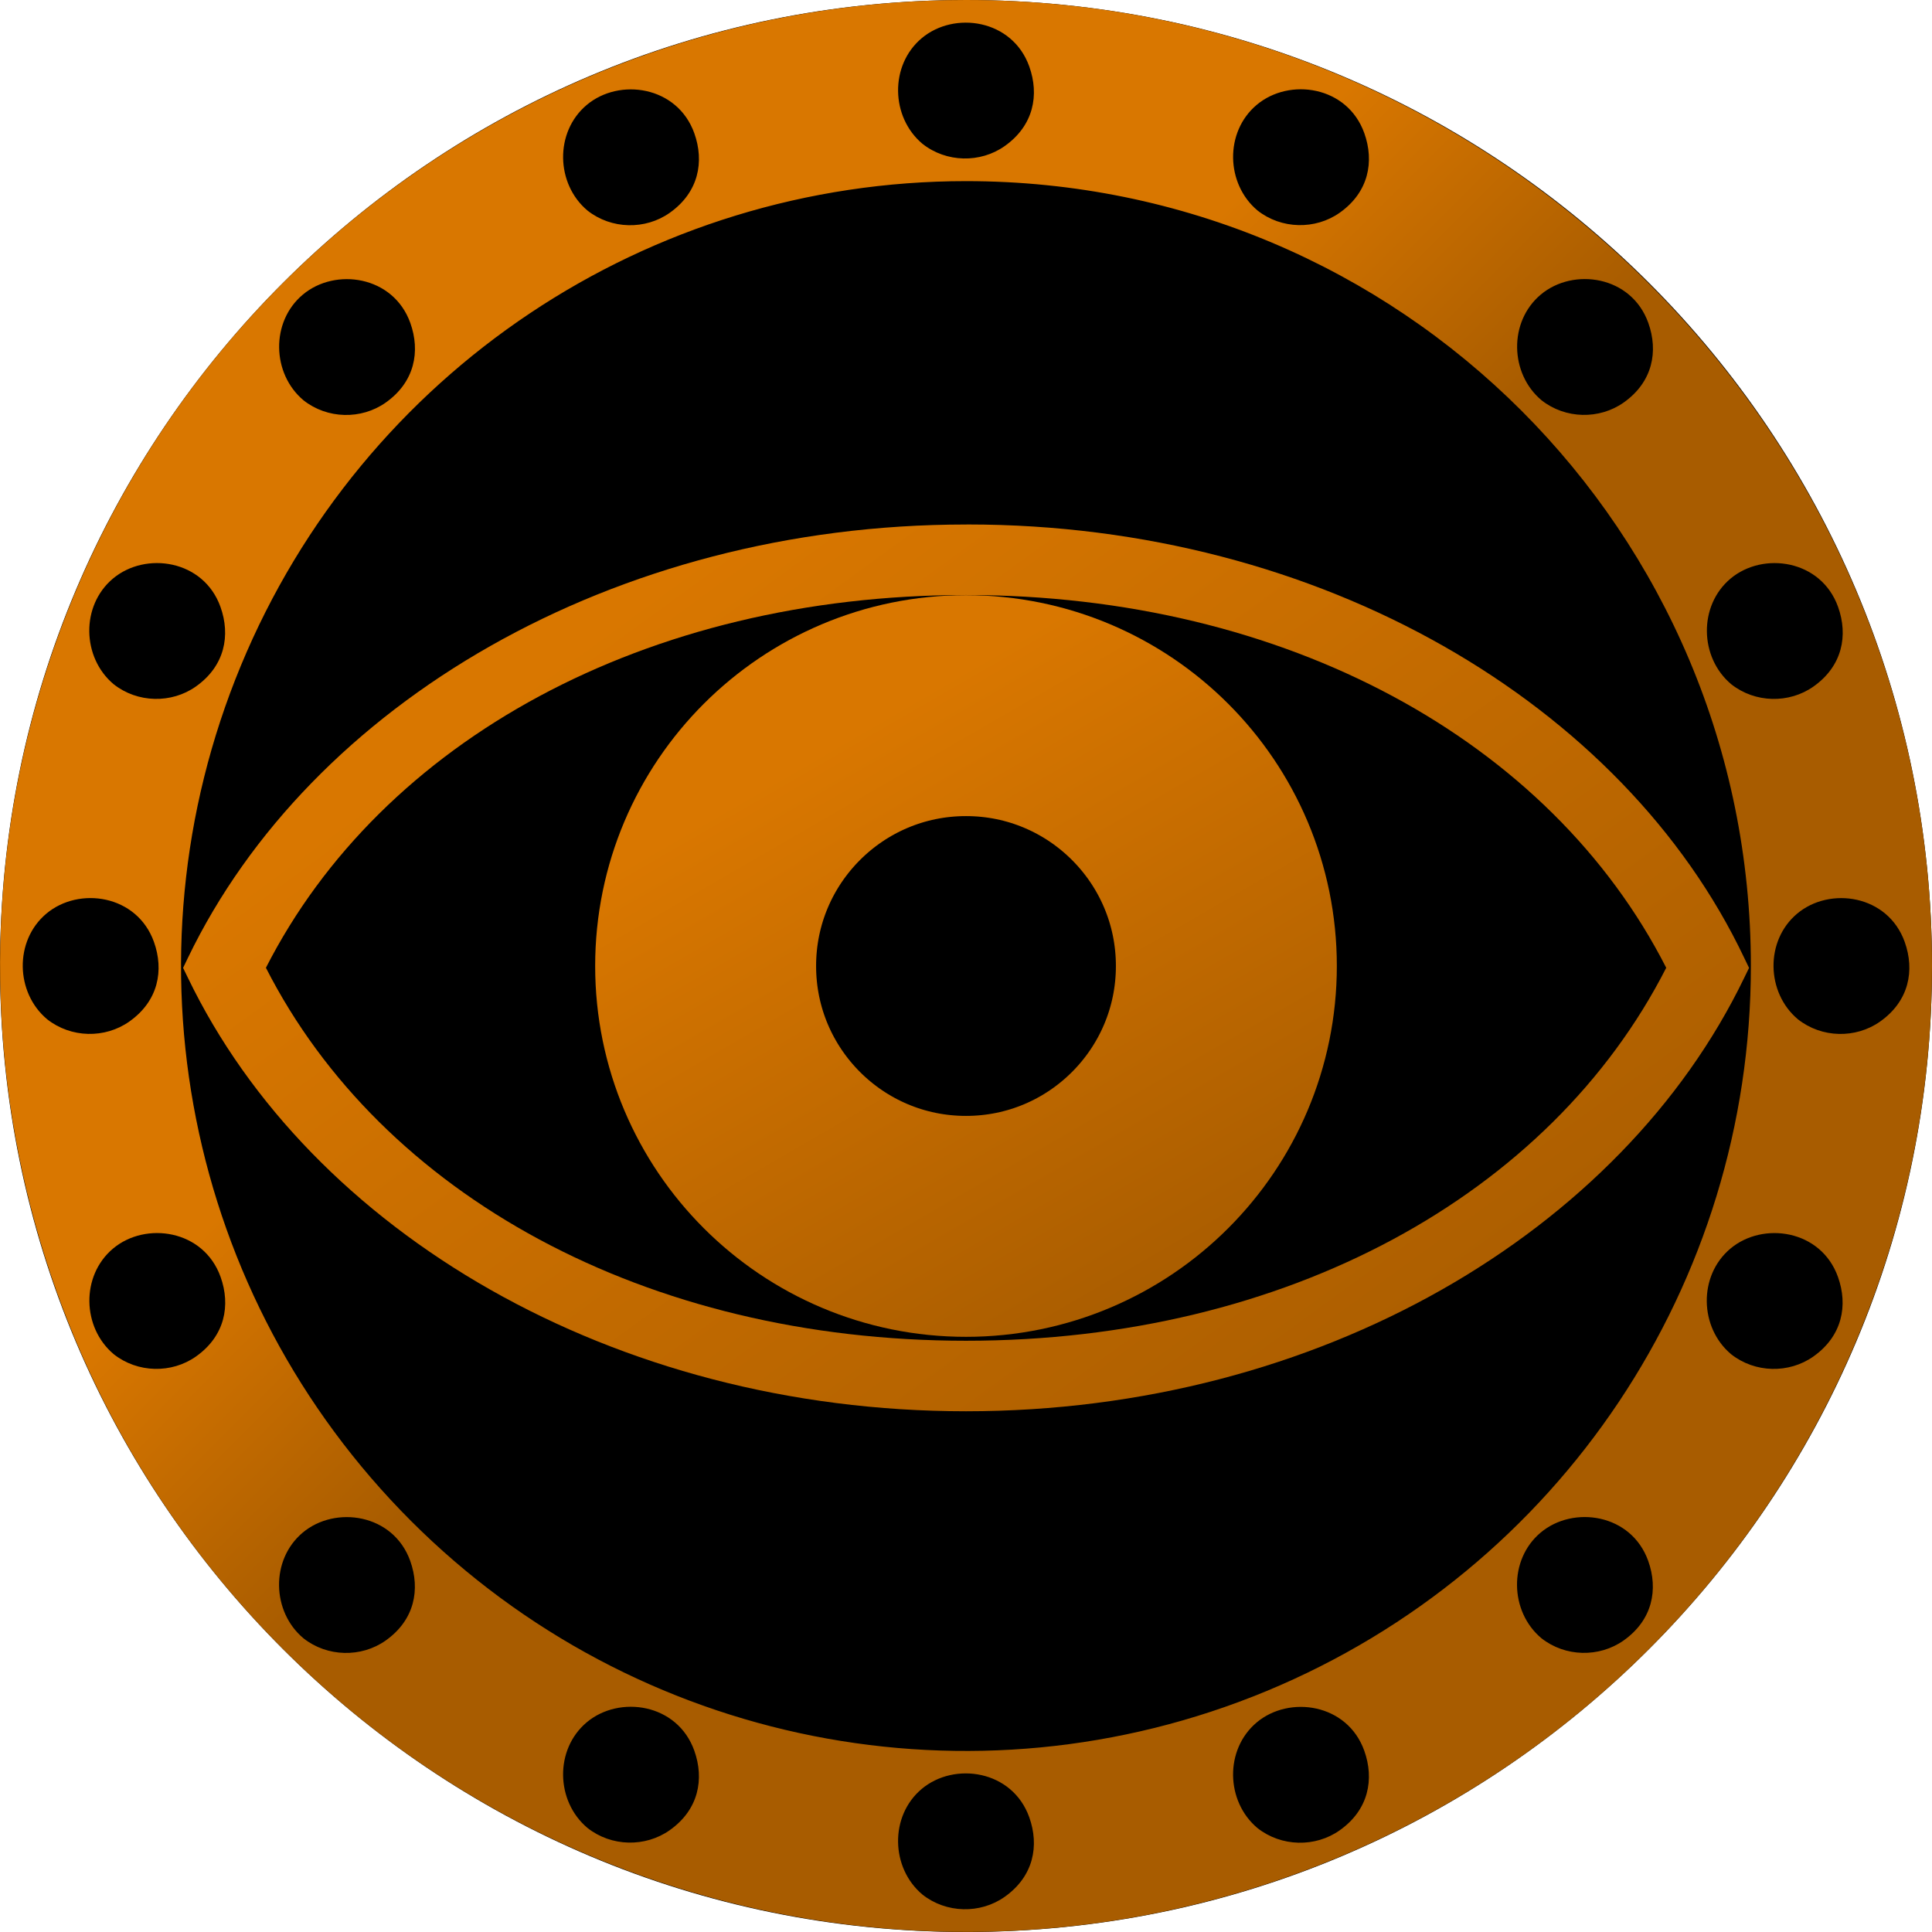
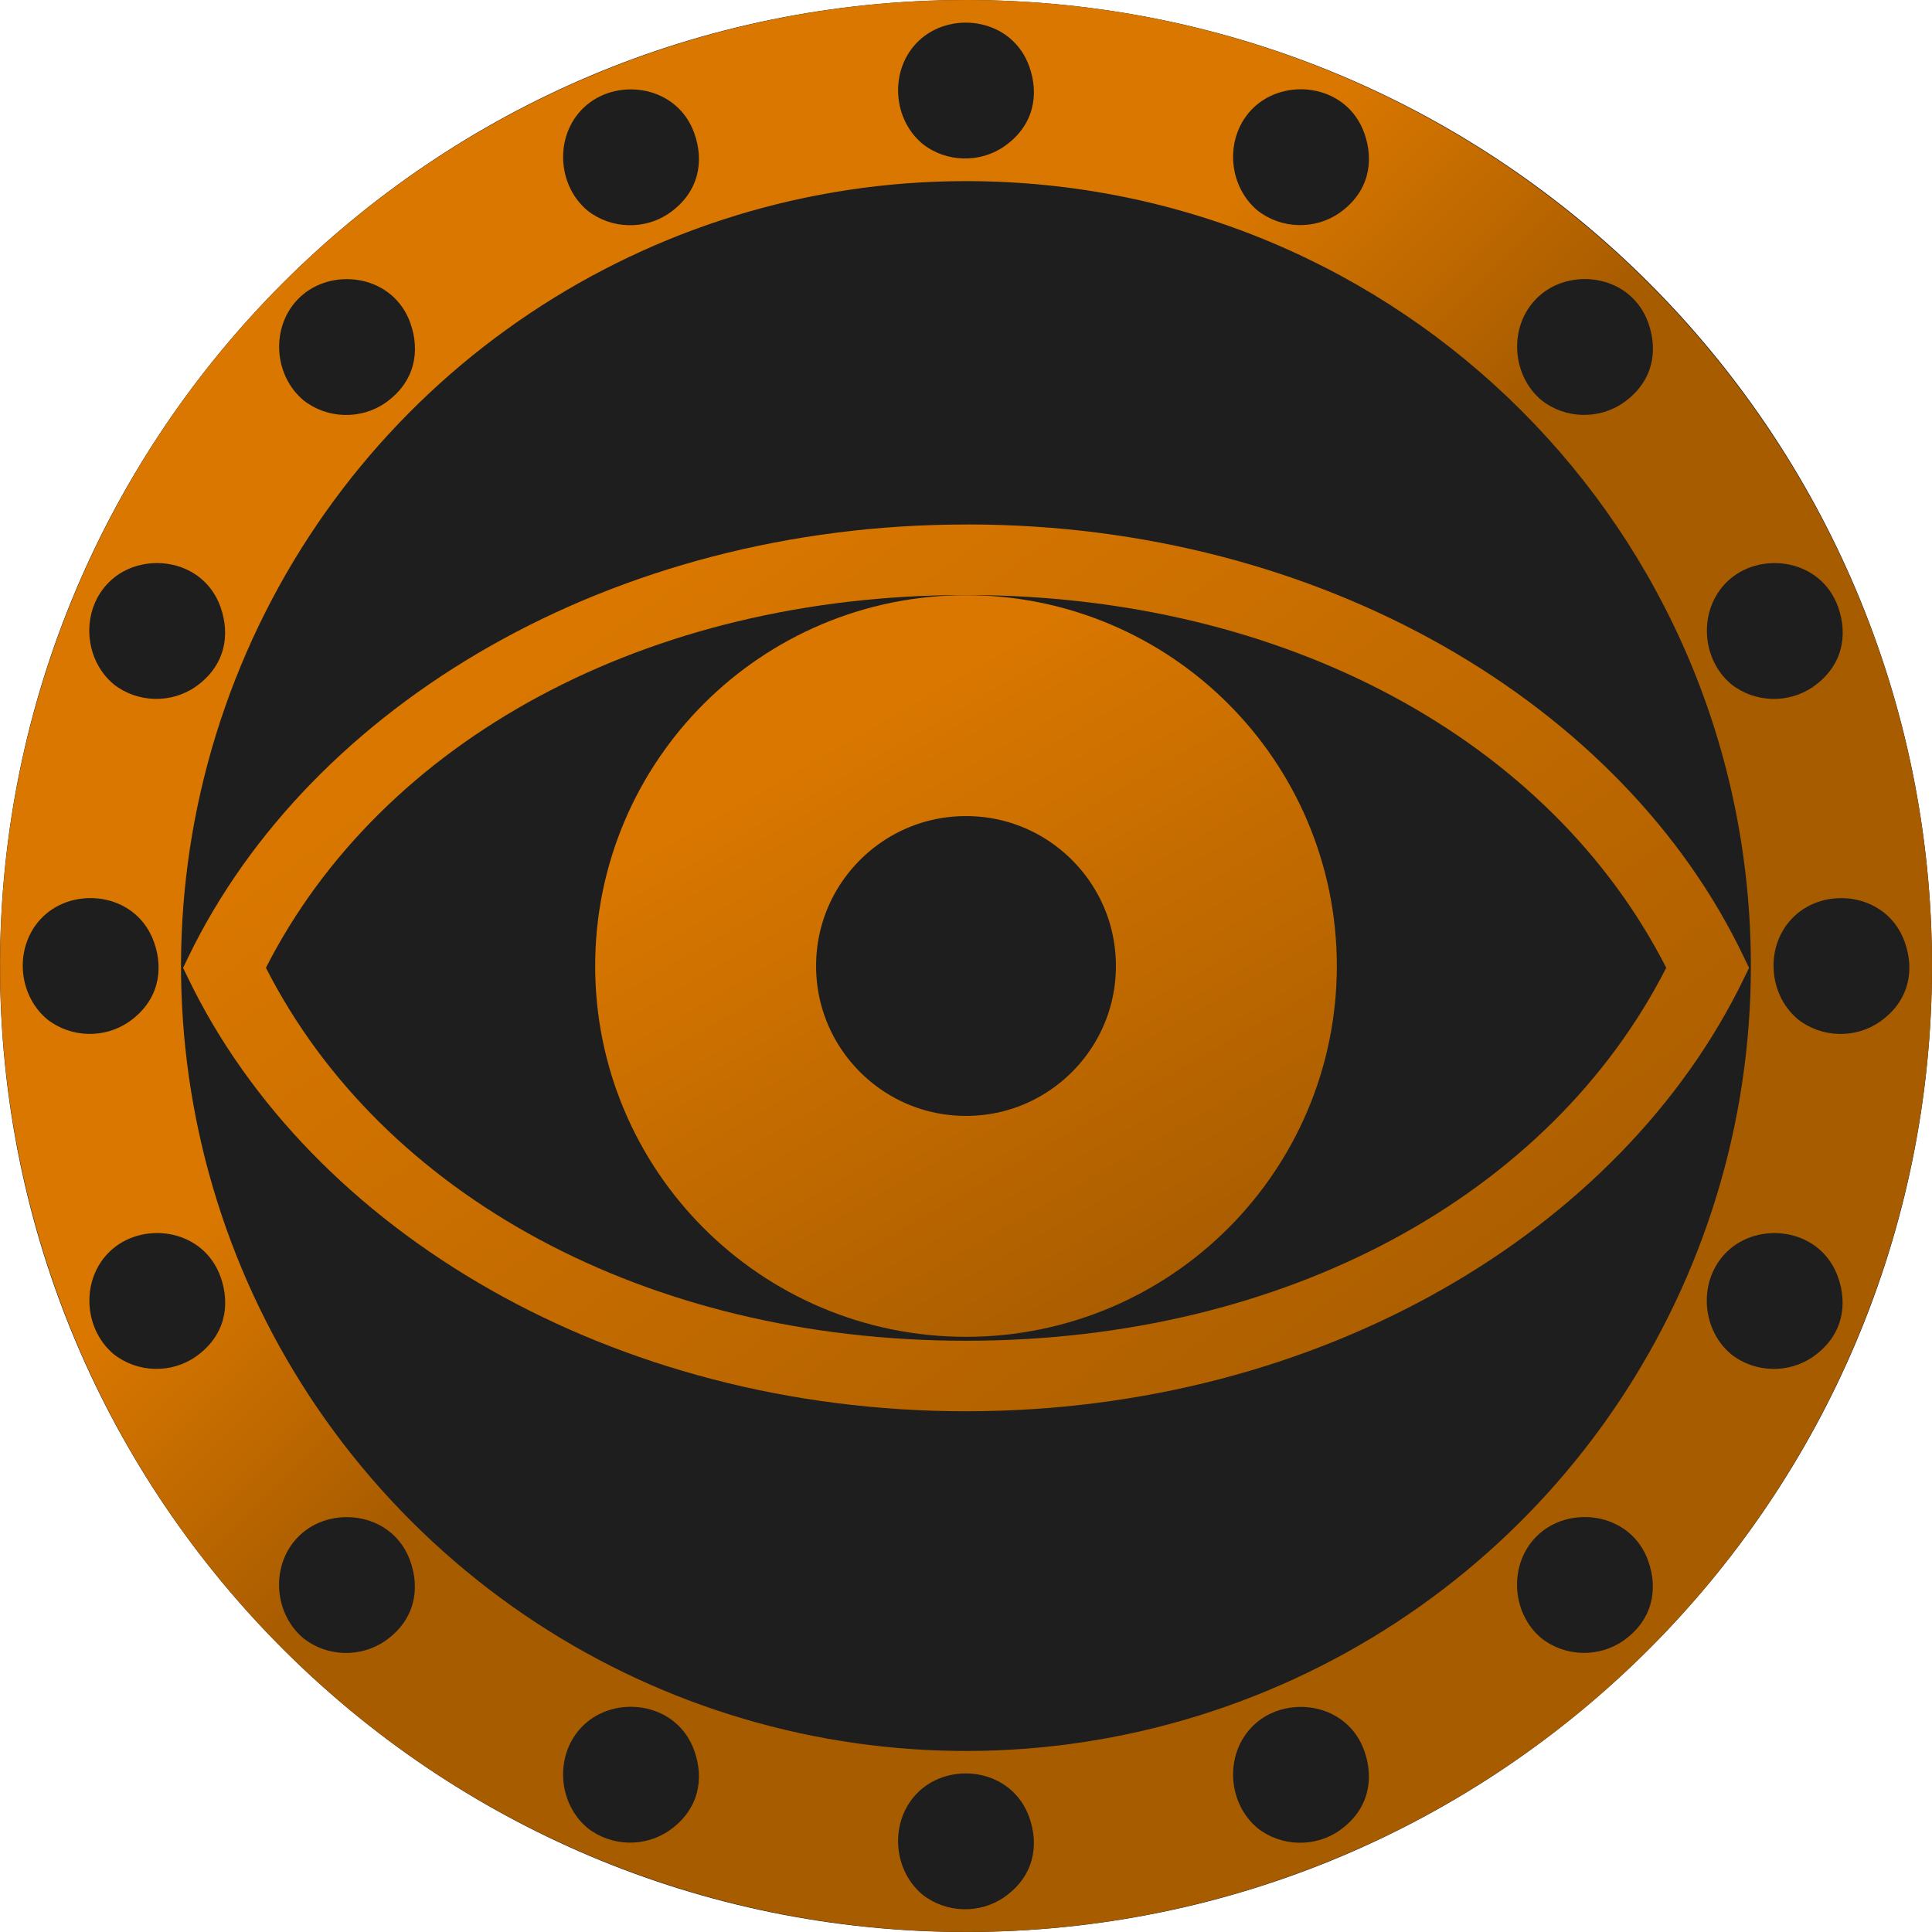
<svg xmlns="http://www.w3.org/2000/svg" xmlns:xlink="http://www.w3.org/1999/xlink" xml:space="preserve" width="512" height="512" class="snail_eye" style="background-color:transparent">
  <defs>
    <linearGradient id="b">
      <stop offset="0" style="stop-color:#d97700" />
      <stop offset=".8" style="stop-color:#a85c00" />
    </linearGradient>
    <linearGradient id="a">
      <stop offset="0" style="stop-color:#d97700" />
      <stop offset=".2" style="stop-color:#a85c00" />
    </linearGradient>
    <linearGradient xlink:href="#a" id="c" x1="0" x2="512" y1="0" y2="512" gradientUnits="userSpaceOnUse" />
    <linearGradient xlink:href="#b" id="d" x1="221.125" x2="331.379" y1="191.955" y2="382.636" gradientTransform="translate(3 3)" gradientUnits="userSpaceOnUse" />
    <linearGradient xlink:href="#a" id="f" x1="190" x2="512" y1="190" y2="512" gradientUnits="userSpaceOnUse" />
    <linearGradient xlink:href="#b" id="e" x1="173" x2="401" y1="155" y2="468" gradientTransform="translate(.5 .5)" gradientUnits="userSpaceOnUse" />
  </defs>
  <g style="display:inline;mix-blend-mode:normal;fill:url(#c);fill-opacity:0">
-     <circle cx="256" cy="256" r="256" style="background-color:#1e1e1e;display:inline;mix-blend-mode:normal;fill:#000;fill-opacity:1;stroke-width:2;image-rendering:auto;opacity:1" />
+     <circle cx="256" cy="256" r="256" style="display:inline;mix-blend-mode:normal;fill:#1e1e1e;fill-opacity:1;stroke-width:2;image-rendering:auto;opacity:1" />
    <circle cx="256" cy="256" r="69" style="display:inline;fill:none;fill-opacity:1;fill-rule:evenodd;stroke:url(#d);stroke-width:58.549;stroke-dasharray:none;stroke-opacity:1" />
-     <path d="M256 139c-93.648 0-173.75 47.591-206.182 114.803l-1.3 2.697 1.3 2.668C82.249 326.38 162.352 374 256 374c93.648 0 173.786-47.62 206.217-114.832l1.3-2.668-1.3-2.697C430.278 186.582 350.14 138.99 256.492 138.99Zm0 18.688c84.825 0 154.891 38.584 185.566 98.783-30.668 60.211-100.73 98.841-185.566 98.841s-154.862-38.63-185.53-98.84c30.675-60.2 100.705-98.784 185.53-98.784z" style="color:#000;fill:url(#e);fill-opacity:1;-inkscape-stroke:none" />
-     <path d="M244.444 38.097c-8.38-7.042-8.737-20.78-.185-27.973 8.635-7.265 24.032-5.03 28.509 7.493 2.685 7.514 1.187 15.656-6.522 21.1-6.436 4.547-15.465 4.399-21.802-.62zm88.784 17.66c-8.38-7.042-8.737-20.779-.185-27.973 8.635-7.264 24.032-5.03 28.509 7.494 2.685 7.513 1.187 15.655-6.522 21.1-6.436 4.546-15.465 4.399-21.802-.62zm75.267 50.293c-8.38-7.042-8.737-20.78-.186-27.973 8.636-7.265 24.033-5.03 28.51 7.494 2.685 7.513 1.187 15.655-6.522 21.1-6.436 4.546-15.465 4.398-21.802-.62zm50.29 75.268c-8.38-7.042-8.736-20.78-.185-27.973 8.636-7.264 24.033-5.03 28.51 7.494 2.685 7.513 1.187 15.655-6.522 21.1-6.436 4.546-15.465 4.398-21.802-.62zm17.659 88.785c-8.38-7.042-8.737-20.78-.186-27.973 8.636-7.264 24.033-5.03 28.51 7.494 2.685 7.513 1.187 15.655-6.522 21.1-6.436 4.546-15.465 4.398-21.802-.62zm-17.69 88.77c-8.38-7.043-8.737-20.78-.185-27.974 8.635-7.264 24.032-5.03 28.509 7.494 2.685 7.513 1.188 15.655-6.522 21.1-6.436 4.546-15.464 4.398-21.802-.62zm-50.287 75.255c-8.38-7.042-8.736-20.78-.185-27.973 8.635-7.264 24.032-5.03 28.509 7.494 2.685 7.513 1.188 15.655-6.522 21.1-6.436 4.546-15.464 4.398-21.802-.62zm-75.245 50.31c-8.38-7.042-8.737-20.78-.185-27.973 8.635-7.264 24.032-5.03 28.509 7.494 2.685 7.513 1.188 15.655-6.522 21.1-6.436 4.546-15.464 4.398-21.802-.62zm-88.782 17.628c-8.38-7.042-8.737-20.78-.185-27.973 8.635-7.264 24.032-5.03 28.509 7.494 2.685 7.513 1.187 15.655-6.522 21.1-6.436 4.546-15.465 4.398-21.802-.62zm-88.771-17.659c-8.38-7.042-8.737-20.78-.185-27.973 8.635-7.264 24.032-5.03 28.509 7.494 2.685 7.513 1.187 15.655-6.522 21.1-6.436 4.546-15.465 4.398-21.802-.62zm-75.276-50.264c-8.38-7.042-8.737-20.78-.185-27.973 8.635-7.264 24.032-5.03 28.509 7.494 2.685 7.513 1.187 15.655-6.522 21.1-6.436 4.546-15.465 4.398-21.802-.62zM30.13 358.866c-8.38-7.042-8.737-20.78-.185-27.973 8.635-7.264 24.032-5.03 28.509 7.494 2.685 7.513 1.187 15.655-6.522 21.1-6.436 4.546-15.465 4.398-21.802-.62zm-17.657-88.772c-8.38-7.042-8.737-20.78-.185-27.973 8.635-7.264 24.032-5.03 28.509 7.494 2.685 7.513 1.187 15.655-6.522 21.1-6.436 4.546-15.465 4.398-21.802-.62zm17.63-88.78c-8.38-7.043-8.736-20.78-.184-27.974 8.635-7.264 24.032-5.03 28.509 7.494 2.685 7.513 1.187 15.655-6.522 21.1-6.436 4.546-15.465 4.398-21.802-.62zm50.313-75.245c-8.38-7.042-8.737-20.78-.185-27.973 8.635-7.265 24.032-5.03 28.509 7.494 2.685 7.513 1.187 15.655-6.522 21.1-6.436 4.546-15.465 4.398-21.802-.62zm75.257-50.285c-8.38-7.042-8.737-20.78-.185-27.973 8.635-7.264 24.032-5.03 28.509 7.494 2.685 7.513 1.187 15.655-6.522 21.1-6.436 4.546-15.465 4.398-21.802-.62zM256 0C152.527 0 59.084 62.436 19.488 158.031c-39.595 95.596-17.665 205.815 55.5 278.98 73.166 73.166 183.385 95.096 278.98 55.5C449.565 452.917 512 359.474 512 256 512 114.9 397.1 0 256 0Zm0 48c115.16 0 208 92.84 208 208 0 84.197-50.615 159.947-128.4 192.166-77.786 32.219-167.134 14.44-226.67-45.096-59.537-59.536-77.315-148.884-45.096-226.67C96.053 98.615 171.804 48 256 48Z" style="color:#000;display:inline;fill:url(#f);fill-opacity:1;paint-order:markers fill stroke" />
+     <path d="M256 139c-93.648 0-173.75 47.591-206.182 114.803l-1.3 2.697 1.3 2.668C82.249 326.38 162.352 374 256 374s173.786-47.62 206.217-114.832l1.3-2.668-1.3-2.697C430.278 186.582 350.14 138.99 256.492 138.99Zm0 18.688c84.825 0 154.891 38.584 185.567 98.783-30.669 60.211-100.73 98.841-185.567 98.841-84.836 0-154.862-38.63-185.53-98.84 30.675-60.2 100.705-98.784 185.53-98.784" style="color:#000;fill:url(#e);fill-opacity:1;-inkscape-stroke:none" />
+     <path d="M244.444 38.097c-8.38-7.042-8.737-20.78-.185-27.973 8.635-7.265 24.032-5.03 28.509 7.493 2.685 7.514 1.187 15.656-6.522 21.1-6.436 4.547-15.465 4.399-21.802-.62m88.784 17.66c-8.38-7.042-8.737-20.779-.185-27.973 8.635-7.264 24.032-5.03 28.509 7.494 2.685 7.513 1.187 15.655-6.522 21.1-6.436 4.546-15.465 4.399-21.802-.62m75.267 50.293c-8.38-7.042-8.737-20.78-.186-27.973 8.636-7.265 24.033-5.03 28.51 7.494 2.685 7.513 1.187 15.655-6.522 21.1-6.436 4.546-15.465 4.398-21.802-.62m50.29 75.268c-8.38-7.042-8.736-20.78-.185-27.973 8.636-7.264 24.033-5.03 28.51 7.494 2.685 7.513 1.187 15.655-6.522 21.1-6.436 4.546-15.465 4.398-21.802-.62m17.659 88.785c-8.38-7.042-8.737-20.78-.186-27.973 8.636-7.264 24.033-5.03 28.51 7.494 2.685 7.513 1.187 15.655-6.522 21.1-6.436 4.546-15.465 4.398-21.802-.62m-17.69 88.77c-8.38-7.043-8.737-20.78-.185-27.974 8.635-7.264 24.032-5.03 28.509 7.494 2.685 7.513 1.188 15.655-6.522 21.1-6.436 4.546-15.464 4.398-21.802-.62m-50.287 75.255c-8.38-7.042-8.736-20.78-.185-27.973 8.635-7.264 24.032-5.03 28.509 7.494 2.685 7.513 1.188 15.655-6.522 21.1-6.436 4.546-15.464 4.398-21.802-.62m-75.245 50.31c-8.38-7.042-8.737-20.78-.185-27.973 8.635-7.264 24.032-5.03 28.509 7.494 2.685 7.513 1.188 15.655-6.522 21.1-6.436 4.546-15.464 4.398-21.802-.62m-88.782 17.628c-8.38-7.042-8.737-20.78-.185-27.973 8.635-7.264 24.032-5.03 28.509 7.494 2.685 7.513 1.187 15.655-6.522 21.1-6.436 4.546-15.465 4.398-21.802-.62m-88.771-17.659c-8.38-7.042-8.737-20.78-.185-27.973 8.635-7.264 24.032-5.03 28.509 7.494 2.685 7.513 1.187 15.655-6.522 21.1-6.436 4.546-15.465 4.398-21.802-.62m-75.276-50.264c-8.38-7.042-8.737-20.78-.185-27.973 8.635-7.264 24.032-5.03 28.509 7.494 2.685 7.513 1.187 15.655-6.522 21.1-6.436 4.546-15.465 4.398-21.802-.62M30.13 358.866c-8.38-7.042-8.737-20.78-.185-27.973 8.635-7.264 24.032-5.03 28.509 7.494 2.685 7.513 1.187 15.655-6.522 21.1-6.436 4.546-15.465 4.398-21.802-.62m-17.657-88.772c-8.38-7.042-8.737-20.78-.185-27.973 8.635-7.264 24.032-5.03 28.509 7.494 2.685 7.513 1.187 15.655-6.522 21.1-6.436 4.546-15.465 4.398-21.802-.62m17.63-88.78c-8.38-7.043-8.736-20.78-.184-27.974 8.635-7.264 24.032-5.03 28.509 7.494 2.685 7.513 1.187 15.655-6.522 21.1-6.436 4.546-15.465 4.398-21.802-.62m50.313-75.245c-8.38-7.042-8.737-20.78-.185-27.973 8.635-7.265 24.032-5.03 28.509 7.494 2.685 7.513 1.187 15.655-6.522 21.1-6.436 4.546-15.465 4.398-21.802-.62m75.257-50.285c-8.38-7.042-8.737-20.78-.185-27.973 8.635-7.264 24.032-5.03 28.509 7.494 2.685 7.513 1.187 15.655-6.522 21.1-6.436 4.546-15.465 4.398-21.802-.62M256 0C152.527 0 59.084 62.436 19.488 158.031c-39.595 95.596-17.665 205.815 55.5 278.98 73.166 73.166 183.385 95.096 278.98 55.5C449.565 452.917 512 359.474 512 256 512 114.9 397.1 0 256 0m0 48c115.16 0 208 92.84 208 208 0 84.197-50.615 159.947-128.4 192.166-77.786 32.219-167.134 14.44-226.67-45.096S31.615 254.186 63.834 176.4C96.053 98.615 171.804 48 256 48" style="color:#000;display:inline;fill:url(#f);fill-opacity:1;paint-order:markers fill stroke" />
  </g>
</svg>
